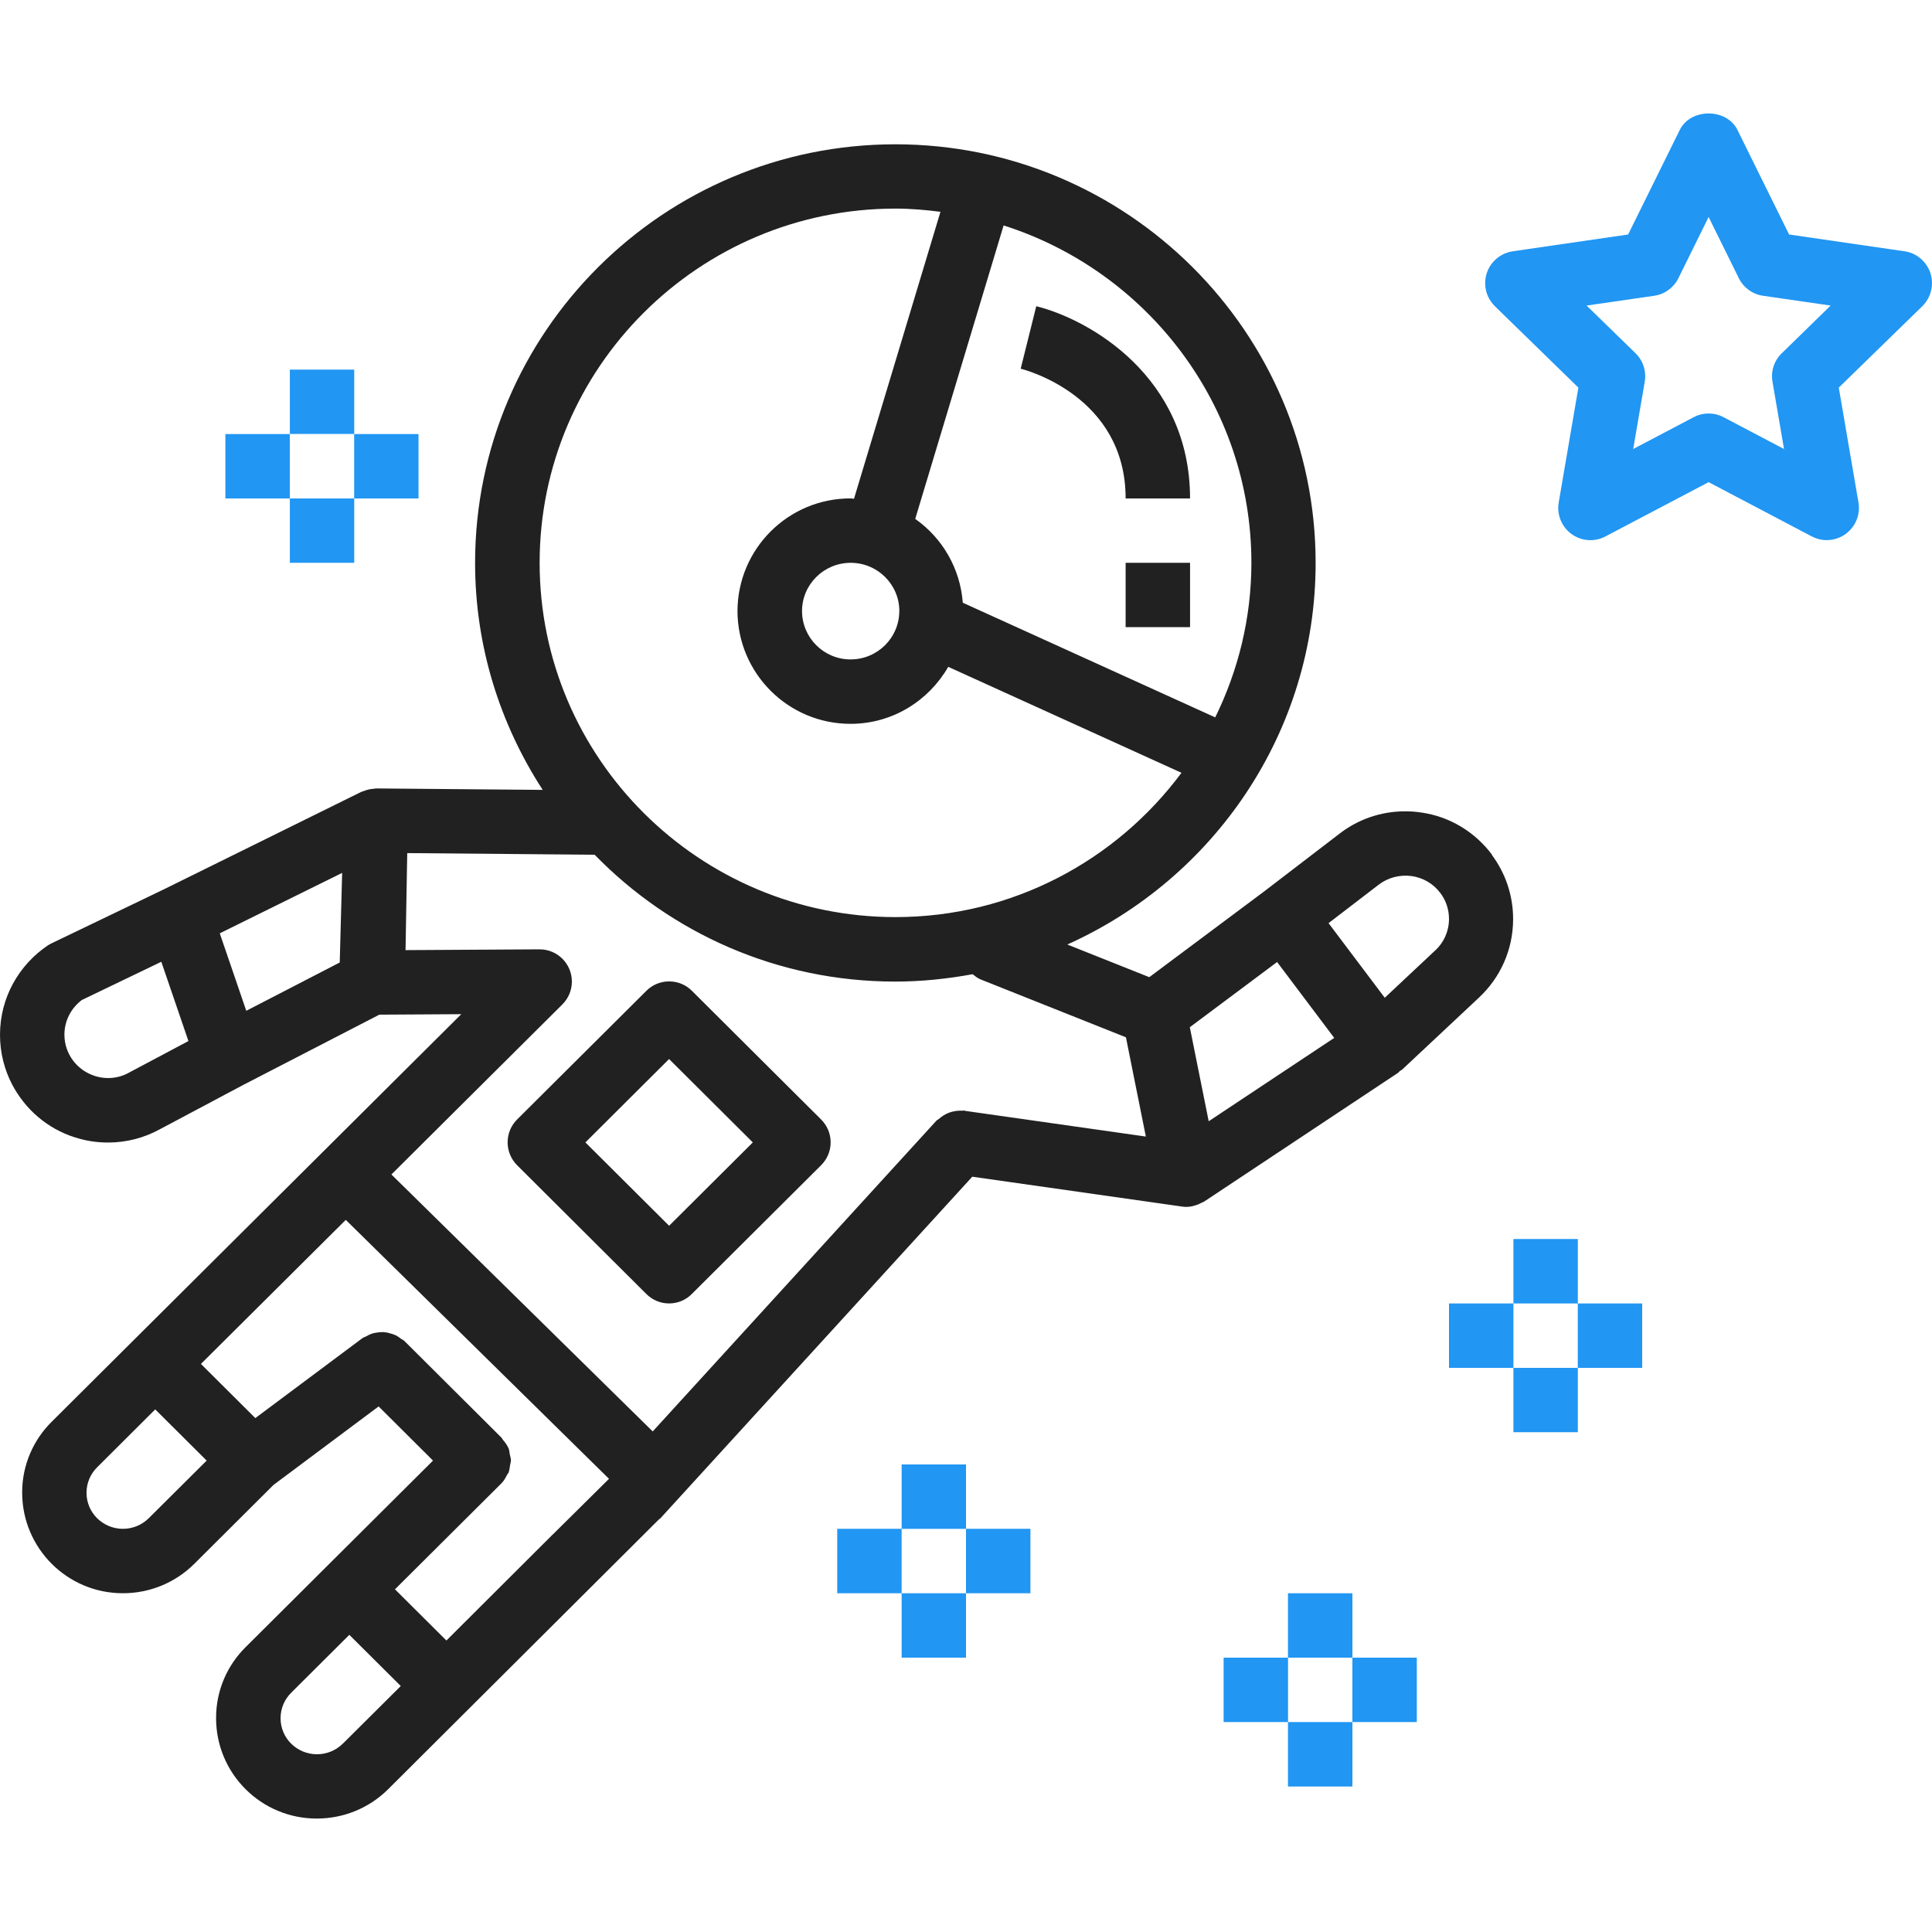
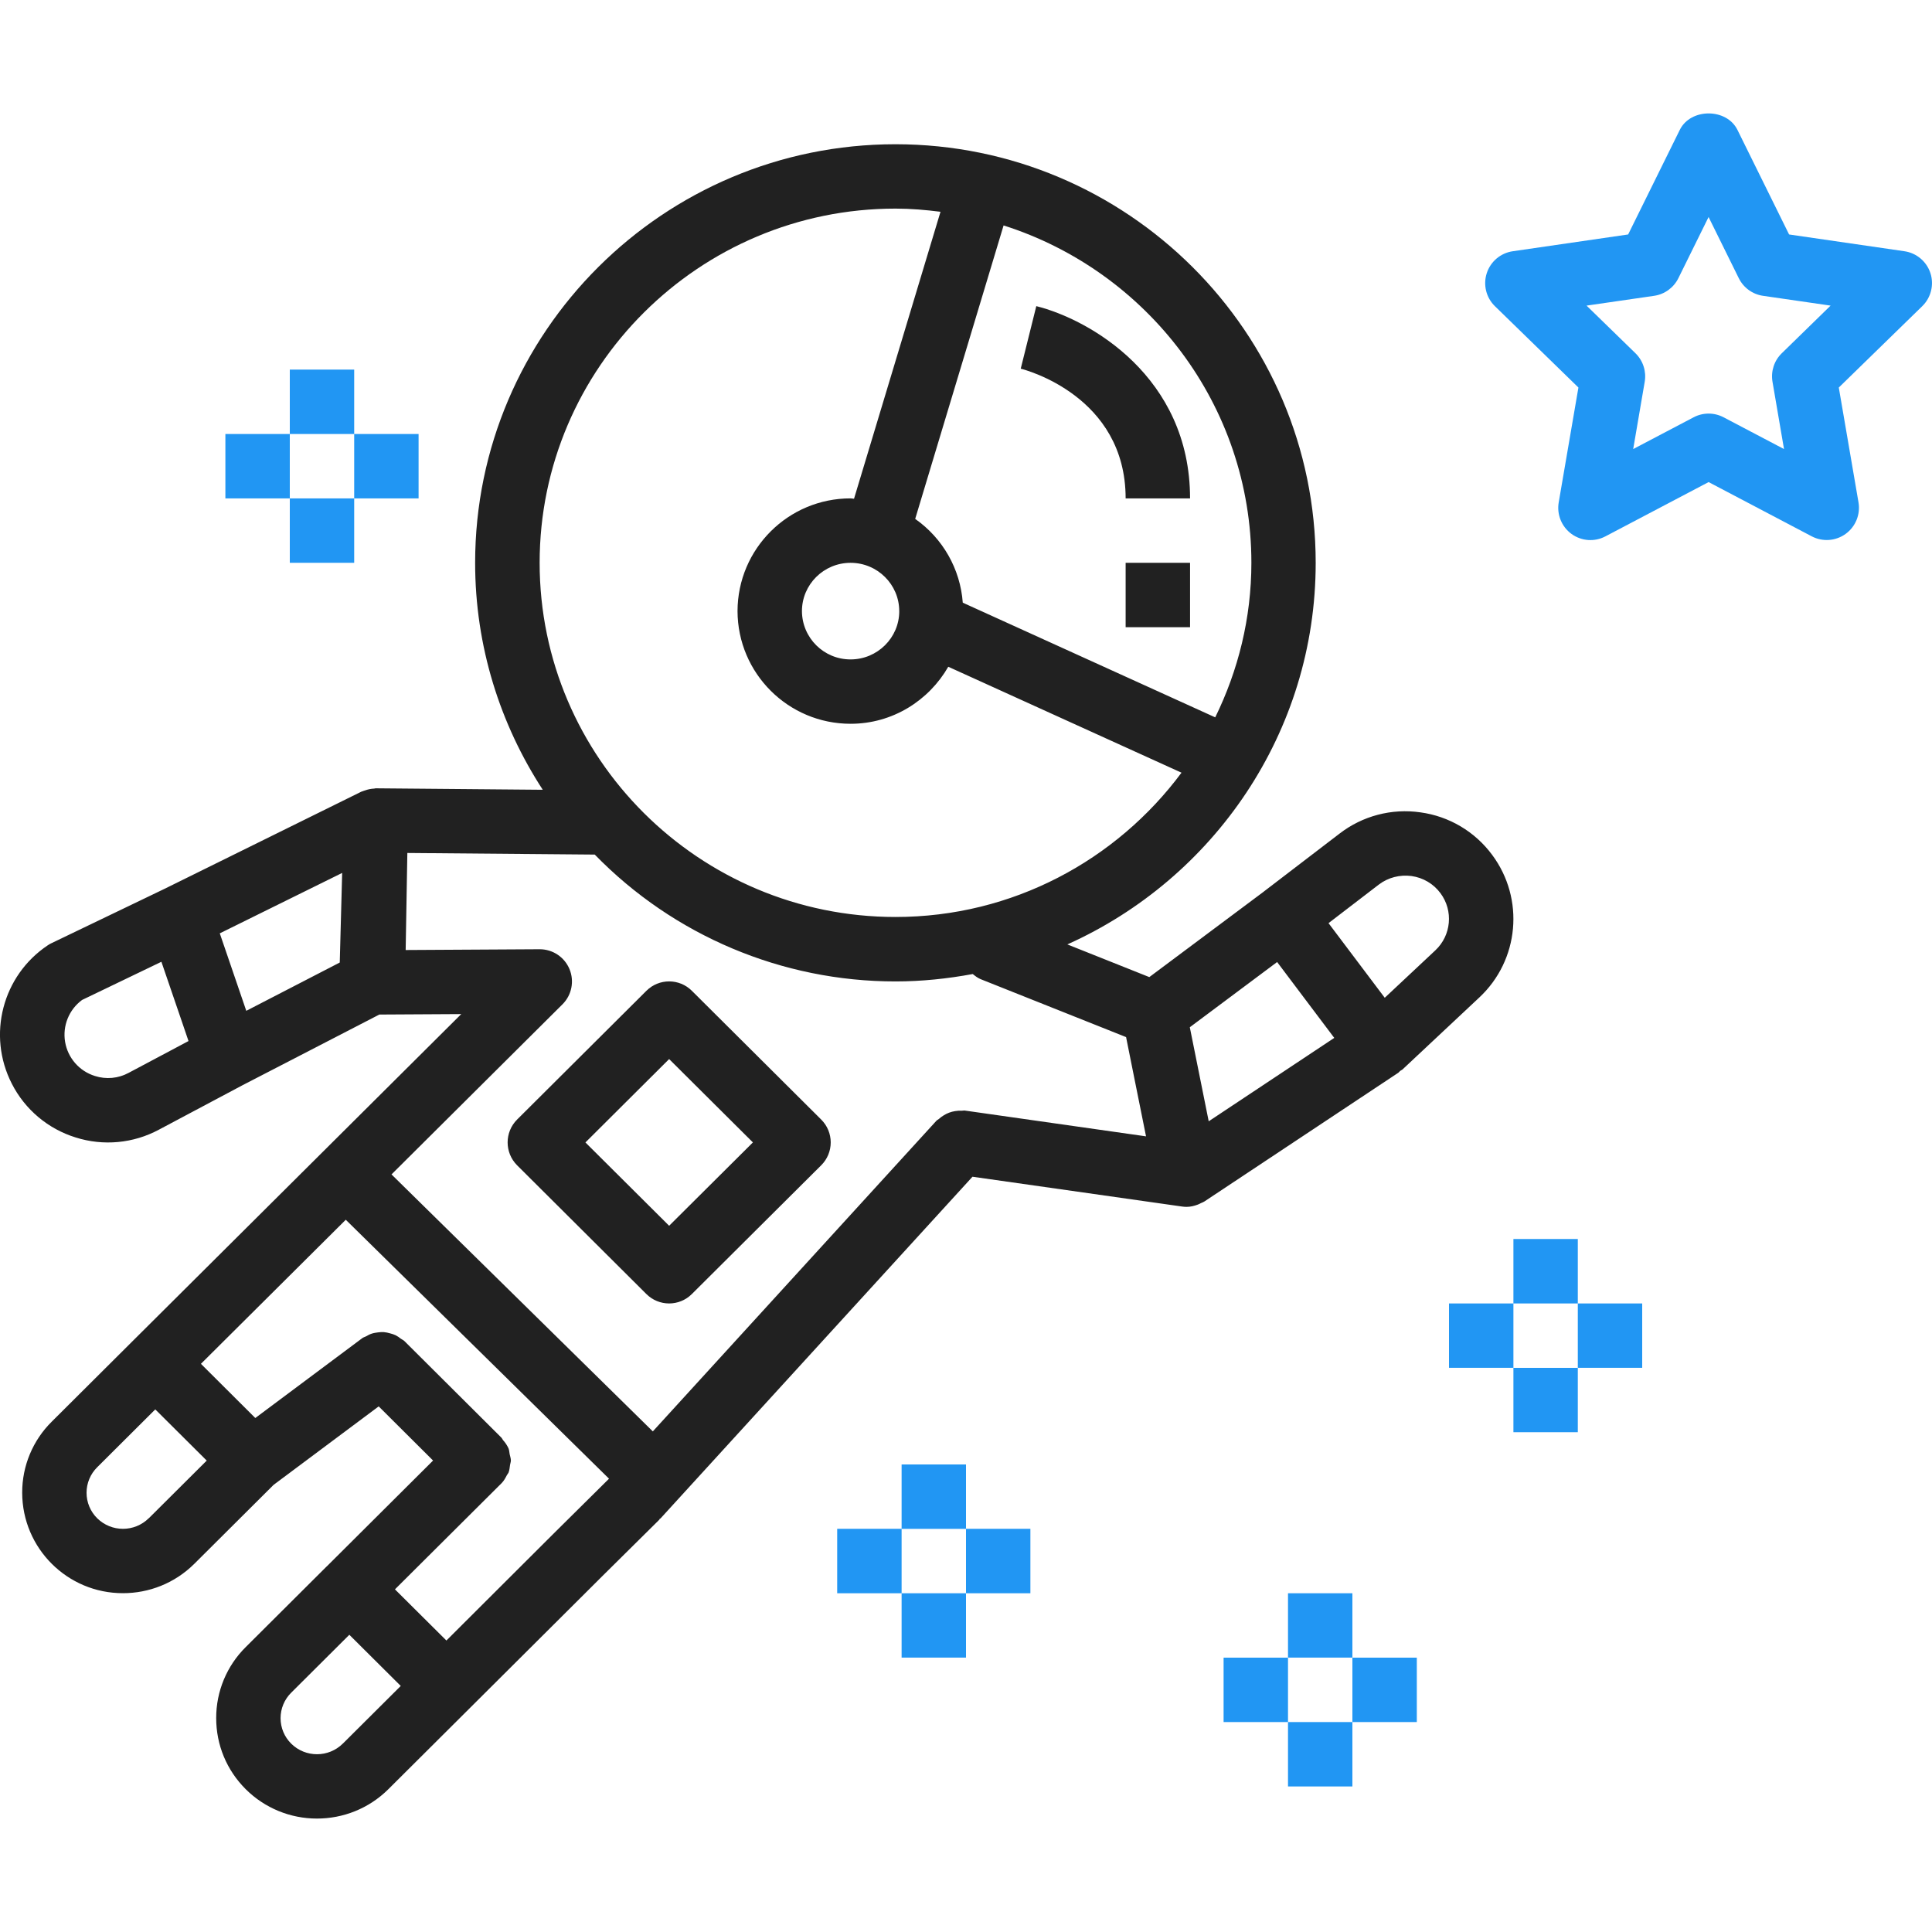
- <svg xmlns="http://www.w3.org/2000/svg" version="1.1" width="32" height="32" viewBox="0 0 32 32">
-   <path fill="#2196f3" d="M31.974 4.524c-0.064-0.191-0.227-0.332-0.427-0.362l-0.003-0-1.911-0.278-0.855-1.731c-0.179-0.365-0.777-0.365-0.956 0l-0.855 1.731-1.911 0.278c-0.26 0.039-0.457 0.26-0.457 0.528 0 0.15 0.062 0.285 0.161 0.382l1.383 1.348-0.326 1.903c-0.034 0.2 0.048 0.402 0.212 0.522 0.166 0.12 0.383 0.135 0.562 0.040l1.709-0.899 1.709 0.899c0.072 0.038 0.157 0.061 0.247 0.061 0.295 0 0.534-0.239 0.534-0.534 0-0.031-0.003-0.062-0.008-0.092l0 0.003-0.326-1.903 1.383-1.348c0.099-0.097 0.161-0.233 0.161-0.382 0-0.059-0.009-0.115-0.027-0.168l0.001 0.004zM29.511 5.851c-0.126 0.122-0.183 0.299-0.153 0.472l0.191 1.114-1-0.526c-0.072-0.039-0.158-0.062-0.249-0.062s-0.177 0.023-0.252 0.063l0.003-0.001-1 0.526 0.191-1.114c0.005-0.027 0.008-0.059 0.008-0.091 0-0.149-0.061-0.285-0.16-0.381l-0-0-0.811-0.79 1.119-0.162c0.174-0.025 0.324-0.134 0.402-0.292l0.5-1.013 0.5 1.013c0.078 0.158 0.228 0.267 0.402 0.292l1.119 0.162-0.809 0.79zM26.134 20.522h-1.067v1.067h1.067v-1.067zM26.134 22.656h-1.067v1.066h1.067v-1.066zM27.2 21.589h-1.067v1.067h1.067v-1.067zM25.067 21.589h-1.067v1.067h1.067v-1.067zM22.4 26.389h-1.067v1.067h1.067v-1.067zM22.4 28.523h-1.067v1.067h1.067v-1.067zM23.467 27.456h-1.067v1.067h1.067v-1.067zM21.334 27.456h-1.067v1.067h1.067v-1.067zM16 24.256h-1.066v1.067h1.066v-1.067zM16 26.389h-1.066v1.067h1.066v-1.067zM17.067 25.322h-1.067v1.067h1.067v-1.067zM14.934 25.322h-1.067v1.067h1.067v-1.067zM5.867 6.122h-1.066v1.066h1.066v-1.066zM5.867 8.256h-1.066v1.066h1.066v-1.066zM6.933 7.189h-1.067v1.067h1.066v-1.067zM4.8 7.189h-1.067v1.067h1.067v-1.067z" />
-   <path fill="#212121" d="M24.715 14.16c-0.28-0.376-0.699-0.636-1.179-0.703l-0.009-0.001c-0.076-0.012-0.164-0.018-0.254-0.018-0.411 0-0.789 0.139-1.090 0.373l0.004-0.003-1.253 0.96-1.898 1.417-1.358-0.541c2.421-1.086 4.113-3.508 4.113-6.32 0-3.823-3.122-6.934-6.961-6.934s-6.961 3.11-6.961 6.934c0 1.386 0.415 2.674 1.12 3.759l-2.768-0.024c-0.009 0-0.016 0.005-0.023 0.005-0.057 0.003-0.11 0.014-0.159 0.033l0.004-0.001c-0.013 0.005-0.026 0.007-0.038 0.013-0.006 0.003-0.013 0.003-0.019 0.006l-3.233 1.596c-0 0-0.001 0-0.001 0.001l-1.893 0.91c-0.024 0.011-0.045 0.023-0.065 0.036l0.001-0.001c-0.482 0.324-0.795 0.867-0.795 1.483 0 0.297 0.073 0.577 0.201 0.823l-0.005-0.010c0.22 0.424 0.592 0.742 1.043 0.885l0.013 0.003c0.161 0.053 0.345 0.083 0.537 0.083 0.308 0 0.598-0.078 0.851-0.216l-0.009 0.005 1.388-0.738 2.264-1.169 1.357-0.008-5.442 5.415c0 0.001-0.001 0.001-0.001 0.001l-1.339 1.333c-0.303 0.299-0.491 0.714-0.491 1.173 0 0.002 0 0.003 0 0.005v-0c0.002 0.919 0.748 1.664 1.667 1.664 0.001 0 0.002 0 0.002 0h-0c0.428 0 0.854-0.162 1.18-0.485l1.314-1.309 1.741-1.3 0.901 0.897-3.102 3.088c-0.303 0.299-0.491 0.714-0.491 1.173 0 0.001 0 0.003 0 0.004v-0c0 0.445 0.174 0.864 0.49 1.179 0.302 0.3 0.717 0.485 1.176 0.485 0.001 0 0.002 0 0.003 0h-0c0.427 0 0.855-0.162 1.18-0.485l4.488-4.472c0.007-0.006 0.016-0.009 0.022-0.016l5.166-5.658 3.471 0.494c0.025 0.004 0.050 0.006 0.075 0.006 0.064 0 0.127-0.016 0.187-0.038 0.017-0.006 0.032-0.015 0.049-0.023 0.019-0.010 0.039-0.015 0.058-0.027l3.213-2.133c0.012-0.008 0.018-0.021 0.029-0.030 0.013-0.010 0.029-0.014 0.041-0.026l1.271-1.191c0.348-0.326 0.564-0.787 0.564-1.3 0-0.4-0.132-0.769-0.355-1.066l0.003 0.005zM2.13 17.77c-0.098 0.054-0.215 0.086-0.34 0.086-0.078 0-0.153-0.013-0.224-0.036l0.005 0.001c-0.294-0.093-0.504-0.364-0.504-0.683 0-0.235 0.114-0.444 0.289-0.575l0.002-0.001 1.314-0.632 0.316 0.924 0.133 0.389-0.992 0.527zM5.627 15.942l-1.548 0.8-0.255-0.746-0.184-0.537 2.027-1.001-0.040 1.484zM20.727 9.322c0 0.918-0.219 1.785-0.599 2.56l-4.181-1.899c-0.044-0.575-0.342-1.072-0.782-1.384l-0.006-0.004 1.464-4.861c2.377 0.757 4.104 2.975 4.104 5.588zM8.938 9.322c0-3.235 2.644-5.867 5.894-5.867 0.253 0 0.5 0.022 0.745 0.053l-1.432 4.753c-0.019 0-0.037-0.006-0.057-0.006-0 0-0.001 0-0.001 0-1.032 0-1.869 0.835-1.872 1.867v0c0.003 1.031 0.84 1.867 1.872 1.867 0 0 0 0 0.001 0h-0c0.695 0 1.295-0.383 1.618-0.944l3.863 1.755c-1.075 1.447-2.795 2.39-4.737 2.39-3.25 0-5.894-2.632-5.894-5.867zM14.895 10.122c0 0.441-0.362 0.8-0.806 0.8-0 0-0.001 0-0.001 0-0.443 0-0.802-0.358-0.804-0.8v-0c0-0.441 0.361-0.8 0.806-0.8s0.806 0.359 0.806 0.8zM2.464 25.146c-0.11 0.109-0.261 0.176-0.428 0.176s-0.317-0.067-0.427-0.175l0 0c-0.109-0.108-0.176-0.257-0.176-0.422s0.067-0.314 0.176-0.422l0-0 0.962-0.959 0.852 0.848-0.959 0.954zM5.678 28.88c-0.11 0.109-0.261 0.176-0.428 0.176s-0.317-0.067-0.427-0.175l0 0c-0.109-0.108-0.176-0.257-0.176-0.422s0.067-0.314 0.176-0.422l0-0 0.963-0.959 0.852 0.848-0.96 0.955zM9.16 25.411l-0.001 0.001-1.765 1.76-0.852-0.848 1.765-1.757c0.040-0.040 0.065-0.088 0.090-0.136 0.007-0.014 0.020-0.026 0.026-0.040 0.016-0.041 0.019-0.085 0.026-0.128 0.003-0.025 0.014-0.048 0.014-0.073 0-0.035-0.013-0.070-0.020-0.105-0.006-0.032-0.006-0.064-0.019-0.096-0.025-0.053-0.055-0.098-0.092-0.138l0 0c-0.010-0.012-0.014-0.026-0.025-0.038h-0.001s0-0.001-0.001-0.002l-1.607-1.6c-0.017-0.017-0.039-0.024-0.058-0.038-0.025-0.021-0.054-0.040-0.084-0.056l-0.003-0.001c-0.026-0.012-0.058-0.023-0.090-0.031l-0.003-0.001c-0.030-0.009-0.065-0.017-0.101-0.020l-0.002-0c-0.007-0-0.015-0-0.023-0-0.026 0-0.051 0.002-0.075 0.005l0.003-0c-0.036 0.005-0.069 0.009-0.104 0.021s-0.064 0.027-0.094 0.045c-0.020 0.011-0.043 0.015-0.061 0.029l-1.774 1.324-0.901-0.897 2.399-2.386 4.36 4.289-0.928 0.919zM15.979 18.394c-0.016-0.002-0.030 0.004-0.046 0.003-0.008-0-0.017-0.001-0.027-0.001-0.031 0-0.062 0.003-0.092 0.008l0.003-0c-0.070 0.011-0.132 0.035-0.187 0.070l0.002-0.001c-0.030 0.018-0.057 0.037-0.083 0.061-0.013 0.011-0.028 0.016-0.040 0.029l-4.698 5.146-4.328-4.256 2.833-2.818c0.096-0.097 0.156-0.23 0.156-0.377 0-0.295-0.239-0.534-0.534-0.534-0.001 0-0.001 0-0.002 0h0l-2.219 0.013 0.028-1.607 3.104 0.027c1.264 1.297 3.027 2.101 4.978 2.101 0.001 0 0.002 0 0.003 0h-0c0.438 0 0.864-0.046 1.28-0.122 0.040 0.032 0.080 0.064 0.129 0.085l2.41 0.96 0.152 0.758 0.178 0.886-3.003-0.427zM20.020 18.572l-0.313-1.558 1.446-1.080 0.946 1.257-2.080 1.381zM23.773 15.741l-0.837 0.785-0.931-1.236 0.831-0.637c0.155-0.119 0.351-0.168 0.543-0.143 0.193 0.027 0.364 0.128 0.48 0.284 0.088 0.117 0.141 0.265 0.141 0.426 0 0.206-0.087 0.391-0.226 0.521l-0 0z" />
-   <path fill="#212121" d="M13.602 18.544l-2.143-2.134c-0.096-0.096-0.229-0.155-0.376-0.155s-0.28 0.059-0.376 0.155l-2.143 2.133c-0.097 0.097-0.156 0.23-0.156 0.378s0.060 0.281 0.156 0.378l-0-0 2.142 2.134c0.096 0.096 0.229 0.156 0.376 0.156s0.28-0.059 0.376-0.156v0l2.143-2.134c0.097-0.097 0.157-0.23 0.157-0.378s-0.060-0.281-0.157-0.378l-0-0zM11.083 20.303l-1.387-1.381 1.386-1.381 1.387 1.381-1.387 1.381zM17.164 5.071l-0.258 1.036c0.071 0.018 1.738 0.452 1.738 2.149h1.067c0-2.017-1.666-2.965-2.547-3.184zM19.711 9.322h-1.067v1.066h1.067v-1.066z" />
+ <svg xmlns="http://www.w3.org/2000/svg" width="70" height="70" fill="none">
+   <path d="M69.943 9.896a1.168 1.168 0 0 0-.941-.793l-4.18-.608-1.87-3.787c-.391-.798-1.7-.798-2.091 0l-1.87 3.787-4.18.608a1.167 1.167 0 0 0-.648 1.99l3.026 2.948-.714 4.162c-.075.438.105.88.463 1.142.363.263.837.296 1.23.088l3.738-1.966 3.738 1.966a1.168 1.168 0 0 0 1.693-1.23l-.714-4.162 3.025-2.949a1.17 1.17 0 0 0 .295-1.196ZM64.556 12.8c-.275.267-.4.655-.335 1.033l.417 2.437-2.188-1.15a1.165 1.165 0 0 0-1.088 0l-2.188 1.15.417-2.437a1.168 1.168 0 0 0-.334-1.033l-1.773-1.727 2.448-.355c.38-.055.708-.294.879-.639l1.094-2.216 1.094 2.216c.17.345.498.584.879.639l2.448.355-1.77 1.727ZM57.167 44.892h-2.333v2.334h2.333v-2.334ZM57.167 49.56h-2.333v2.332h2.333V49.56ZM59.5 47.226h-2.333v2.333H59.5v-2.333ZM54.834 47.226H52.5v2.333h2.334v-2.333ZM49 57.726h-2.333v2.333H49v-2.333ZM49 62.393h-2.333v2.333H49v-2.333ZM51.334 60.06H49v2.333h2.334v-2.334ZM46.667 60.06h-2.334v2.333h2.334v-2.334ZM35 53.06h-2.333v2.333H35v-2.334ZM35 57.726h-2.333v2.333H35v-2.333ZM37.333 55.392H35v2.334h2.333v-2.334ZM32.667 55.392h-2.334v2.334h2.334v-2.334ZM12.833 13.392H10.5v2.333h2.333v-2.333ZM12.833 18.059H10.5v2.333h2.333V18.06ZM15.166 15.725h-2.333v2.334h2.333v-2.334ZM10.5 15.725H8.166v2.334H10.5v-2.334Z" fill="#2196F3" />
+   <path d="M54.064 30.974a3.88 3.88 0 0 0-2.6-1.541 3.886 3.886 0 0 0-2.93.77L45.794 32.3l-.001.002-4.151 3.1-2.97-1.184c5.296-2.376 8.998-7.674 8.998-13.825 0-8.363-6.83-15.167-15.227-15.167s-15.228 6.804-15.228 15.167c0 3.031.907 5.85 2.45 8.222l-6.046-.053h-.01c-.019 0-.034.01-.051.01a1.14 1.14 0 0 0-.34.069c-.028.01-.057.016-.084.029-.014.006-.028.007-.042.014l-7.072 3.491c-.001 0-.003 0-.003.002l-4.141 1.991a.915.915 0 0 0-.138.077A3.895 3.895 0 0 0 .43 39.268a3.884 3.884 0 0 0 2.31 1.944 3.891 3.891 0 0 0 3.016-.281l3.036-1.614 4.952-2.558 2.968-.017L4.808 48.588c0 .002-.002.002-.003.003l-2.928 2.916a3.607 3.607 0 0 0-1.073 2.577 3.647 3.647 0 0 0 3.652 3.64c.936 0 1.869-.355 2.582-1.062l2.875-2.863 3.808-2.843 1.97 1.962-3.853 3.837-.004.002-2.928 2.917a3.607 3.607 0 0 0-1.073 2.576c0 .973.38 1.889 1.073 2.579a3.65 3.65 0 0 0 2.58 1.061c.935 0 1.87-.354 2.582-1.061l2.93-2.917 4.686-4.667.002-.003 2.21-2.188-.01-.008c.015-.014.035-.019.049-.034l11.3-12.377 7.593 1.08c.055.008.11.012.165.012.14 0 .277-.034.41-.084.038-.014.071-.033.108-.051.042-.021.086-.033.126-.06l7.029-4.666c.026-.018.04-.046.064-.065.028-.022.063-.031.089-.056l2.78-2.605a3.892 3.892 0 0 0 .465-5.166ZM4.66 38.872a1.56 1.56 0 0 1-1.221.113 1.565 1.565 0 0 1-.465-2.755l2.874-1.383.692 2.022.29.85-2.17 1.153Zm7.65-3.998-3.387 1.75-.558-1.633-.402-1.174 4.434-2.189-.087 3.246Zm33.03-14.482c0 2.009-.48 3.904-1.31 5.599l-9.147-4.155a4.07 4.07 0 0 0-1.724-3.035l3.203-10.633c5.2 1.655 8.978 6.507 8.978 12.224Zm-25.788 0c0-7.076 5.784-12.834 12.894-12.834.553 0 1.094.047 1.63.115L30.943 18.07c-.042 0-.081-.013-.125-.013a4.094 4.094 0 0 0-4.096 4.084 4.095 4.095 0 0 0 4.096 4.083c1.52 0 2.832-.838 3.54-2.066l8.45 3.838c-2.352 3.165-6.114 5.228-10.362 5.228-7.11 0-12.894-5.757-12.894-12.833Zm13.03 1.75c0 .965-.792 1.75-1.764 1.75a1.759 1.759 0 0 1-1.762-1.75c0-.965.79-1.75 1.762-1.75s1.763.785 1.763 1.75ZM5.391 55.007a1.33 1.33 0 0 1-1.87.002 1.3 1.3 0 0 1 0-1.847l2.105-2.097L7.49 52.92l-2.097 2.088Zm7.03 8.167a1.33 1.33 0 0 1-1.87.002 1.299 1.299 0 0 1 0-1.847l2.106-2.098.88.876.983.978-2.099 2.09Zm7.616-7.588-.003.003-3.86 3.85-.882-.877-.982-.977 3.857-3.84v-.001l.004-.002c.087-.088.142-.193.196-.297.015-.03.044-.056.057-.087.036-.09.042-.187.056-.281.007-.054.03-.104.03-.16 0-.077-.028-.153-.044-.23-.014-.07-.014-.141-.041-.209a1.166 1.166 0 0 0-.2-.301c-.022-.026-.03-.058-.054-.083h-.002s0-.003-.002-.005l-3.515-3.5c-.037-.037-.085-.052-.127-.084a1.122 1.122 0 0 0-.19-.126 1.091 1.091 0 0 0-.204-.07 1.134 1.134 0 0 0-.226-.044 1.142 1.142 0 0 0-.209.01c-.078.01-.151.02-.227.045-.074.023-.139.06-.206.098-.044.024-.093.033-.133.063l-3.88 2.896-1.97-1.963 5.248-5.22 9.538 9.382-2.029 2.01Zm14.917-15.349c-.034-.005-.066.008-.1.006a1.148 1.148 0 0 0-.252.015 1.081 1.081 0 0 0-.404.15c-.065.04-.124.081-.181.134-.028.024-.062.036-.088.064L23.653 51.862l-9.468-9.311 6.197-6.165a1.168 1.168 0 0 0-.83-1.993l-4.854.028.061-3.516 6.79.058a15.2 15.2 0 0 0 10.897 4.596c.957 0 1.89-.1 2.799-.268.087.07.174.14.283.185l5.272 2.1.333 1.659.39 1.937-6.569-.935Zm8.84.39-.685-3.408 3.164-2.363.828 1.1 1.242 1.649-4.55 3.022Zm8.21-6.193-1.832 1.717-2.037-2.704 1.818-1.394c.34-.261.768-.368 1.188-.313.422.06.796.28 1.05.622a1.562 1.562 0 0 1-.187 2.072Z" fill="#212121" />
+   <path d="m29.755 40.565-4.688-4.667a1.166 1.166 0 0 0-1.646 0l-4.687 4.667a1.172 1.172 0 0 0 0 1.654l4.686 4.667a1.166 1.166 0 0 0 1.647 0l4.688-4.667a1.167 1.167 0 0 0 0-1.654Zm-5.51 3.848-3.034-3.02 3.033-3.021 3.035 3.02-3.035 3.02ZM37.547 11.092l-.564 2.266c.156.039 3.801.988 3.801 4.7h2.334c0-4.412-3.644-6.486-5.571-6.966ZM43.118 20.392h-2.334v2.333h2.334v-2.333Z" fill="#212121" />
</svg>
